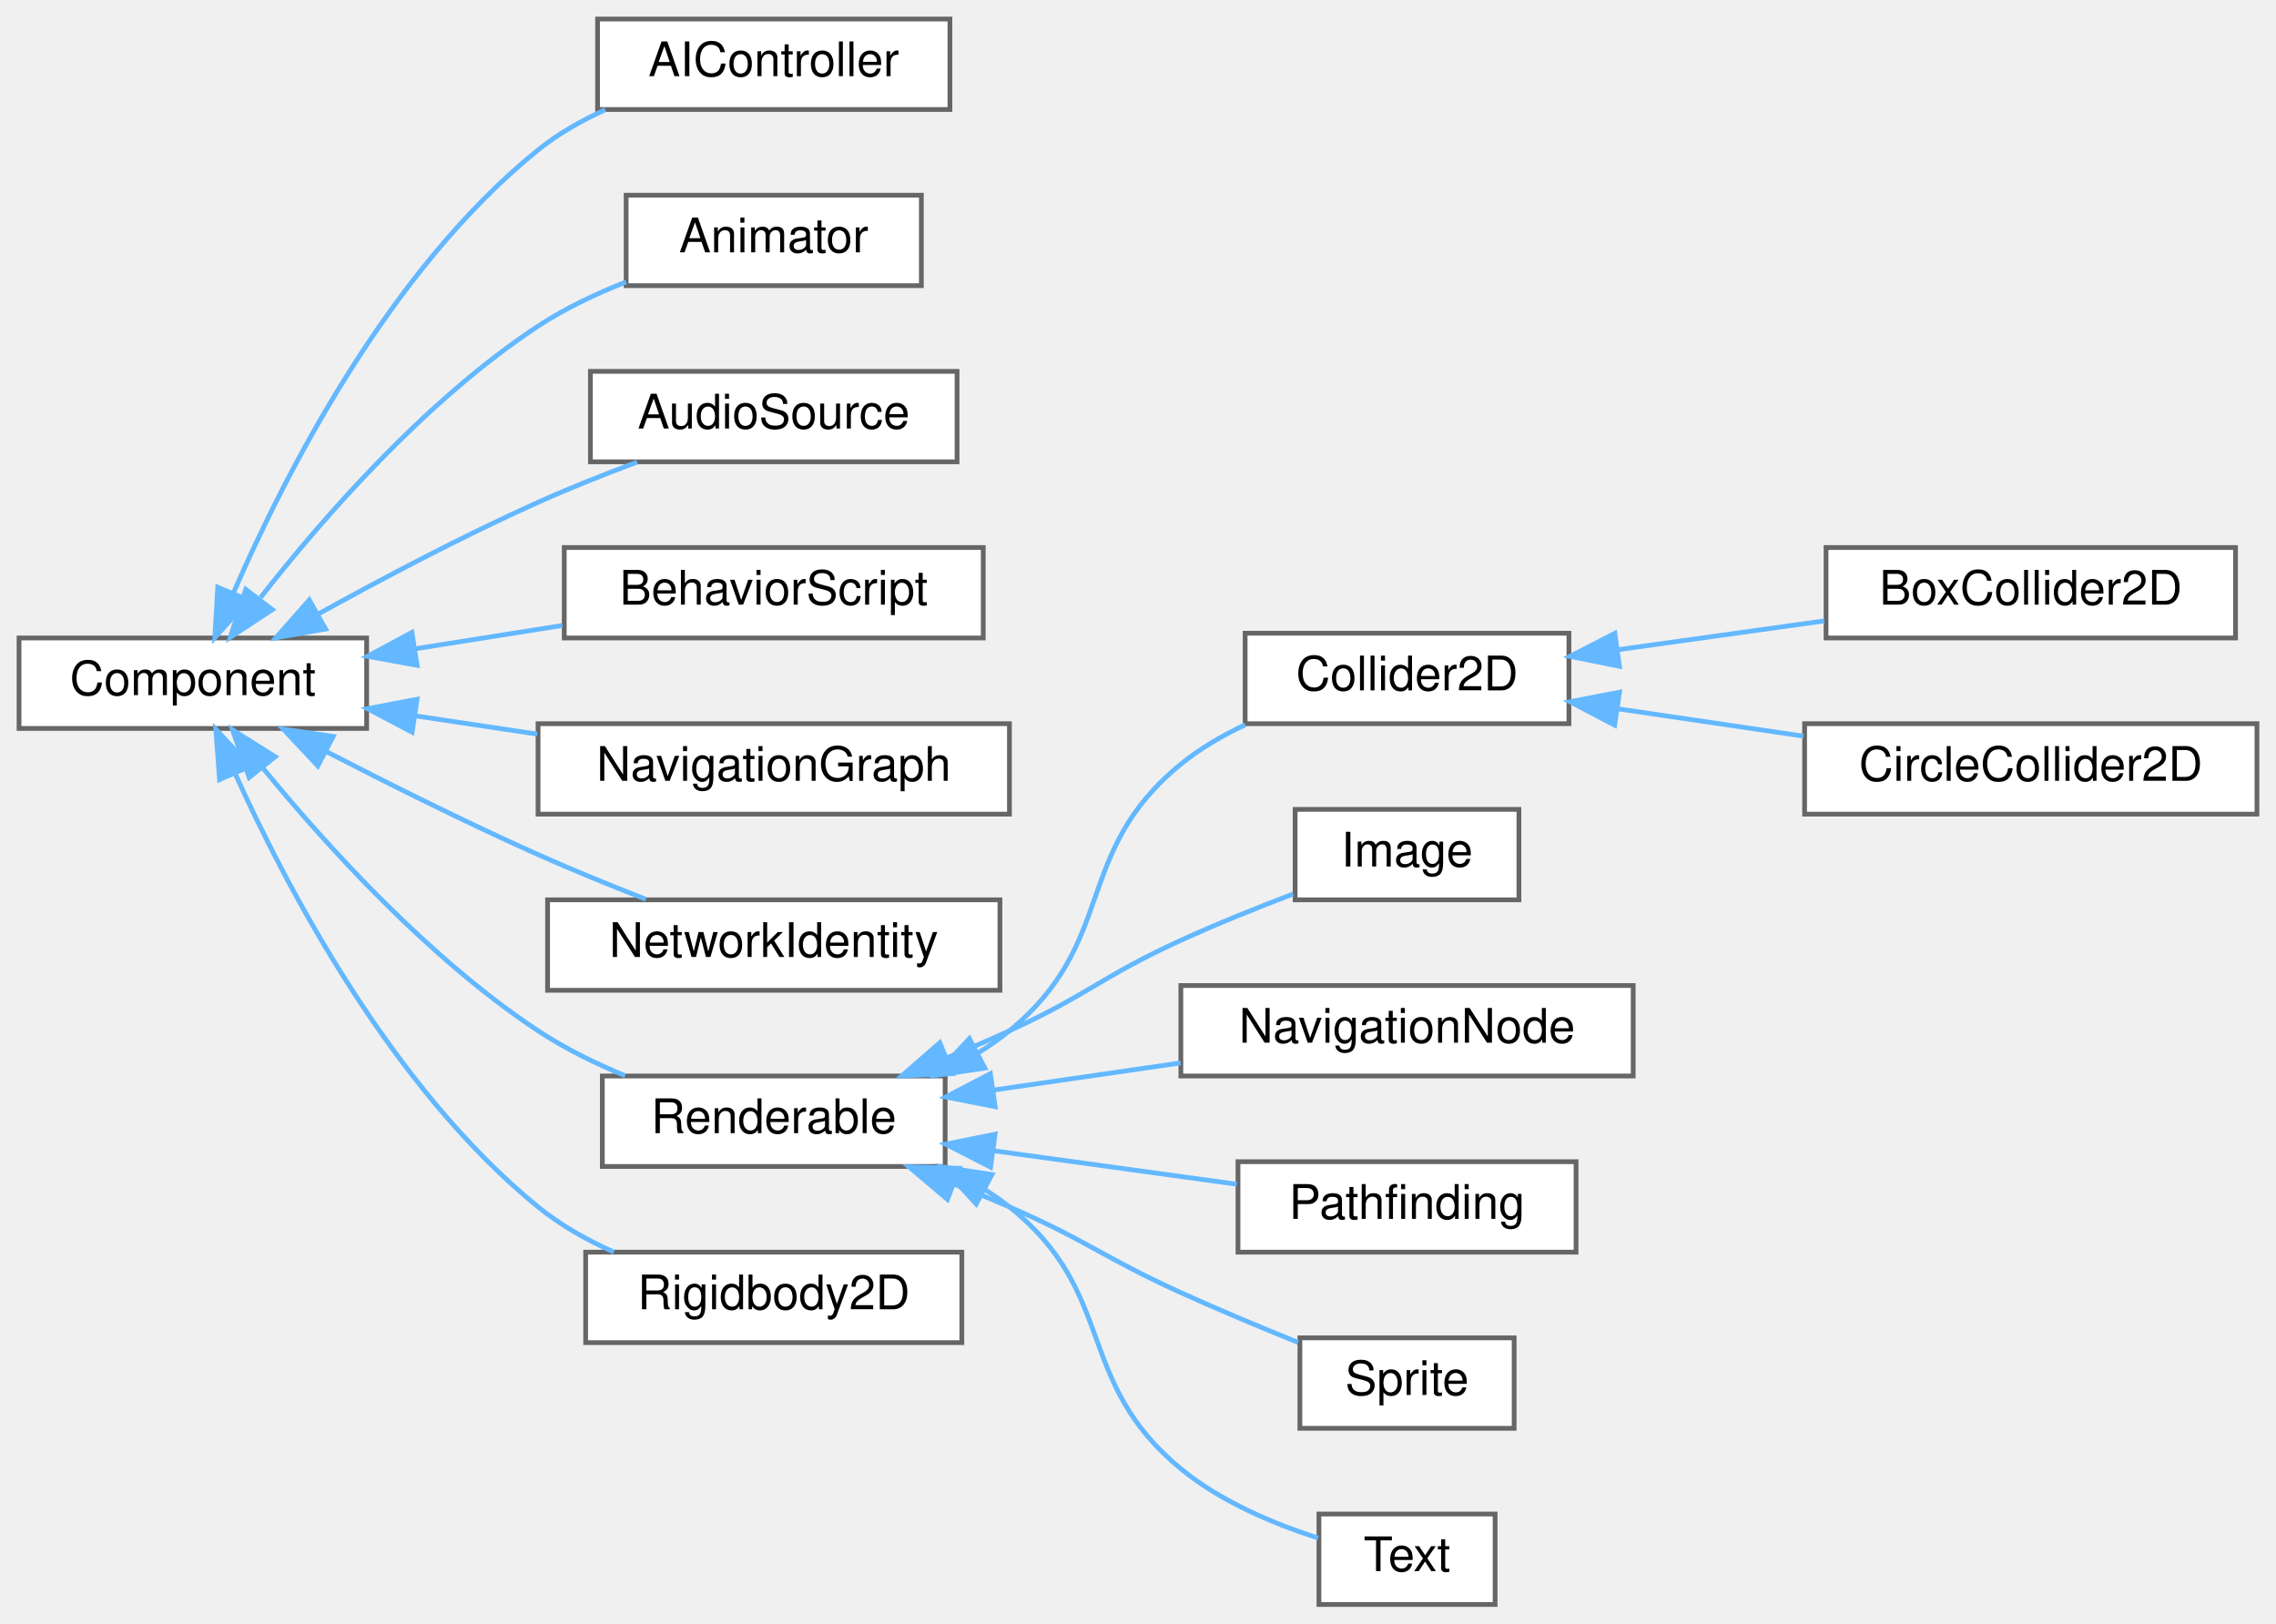
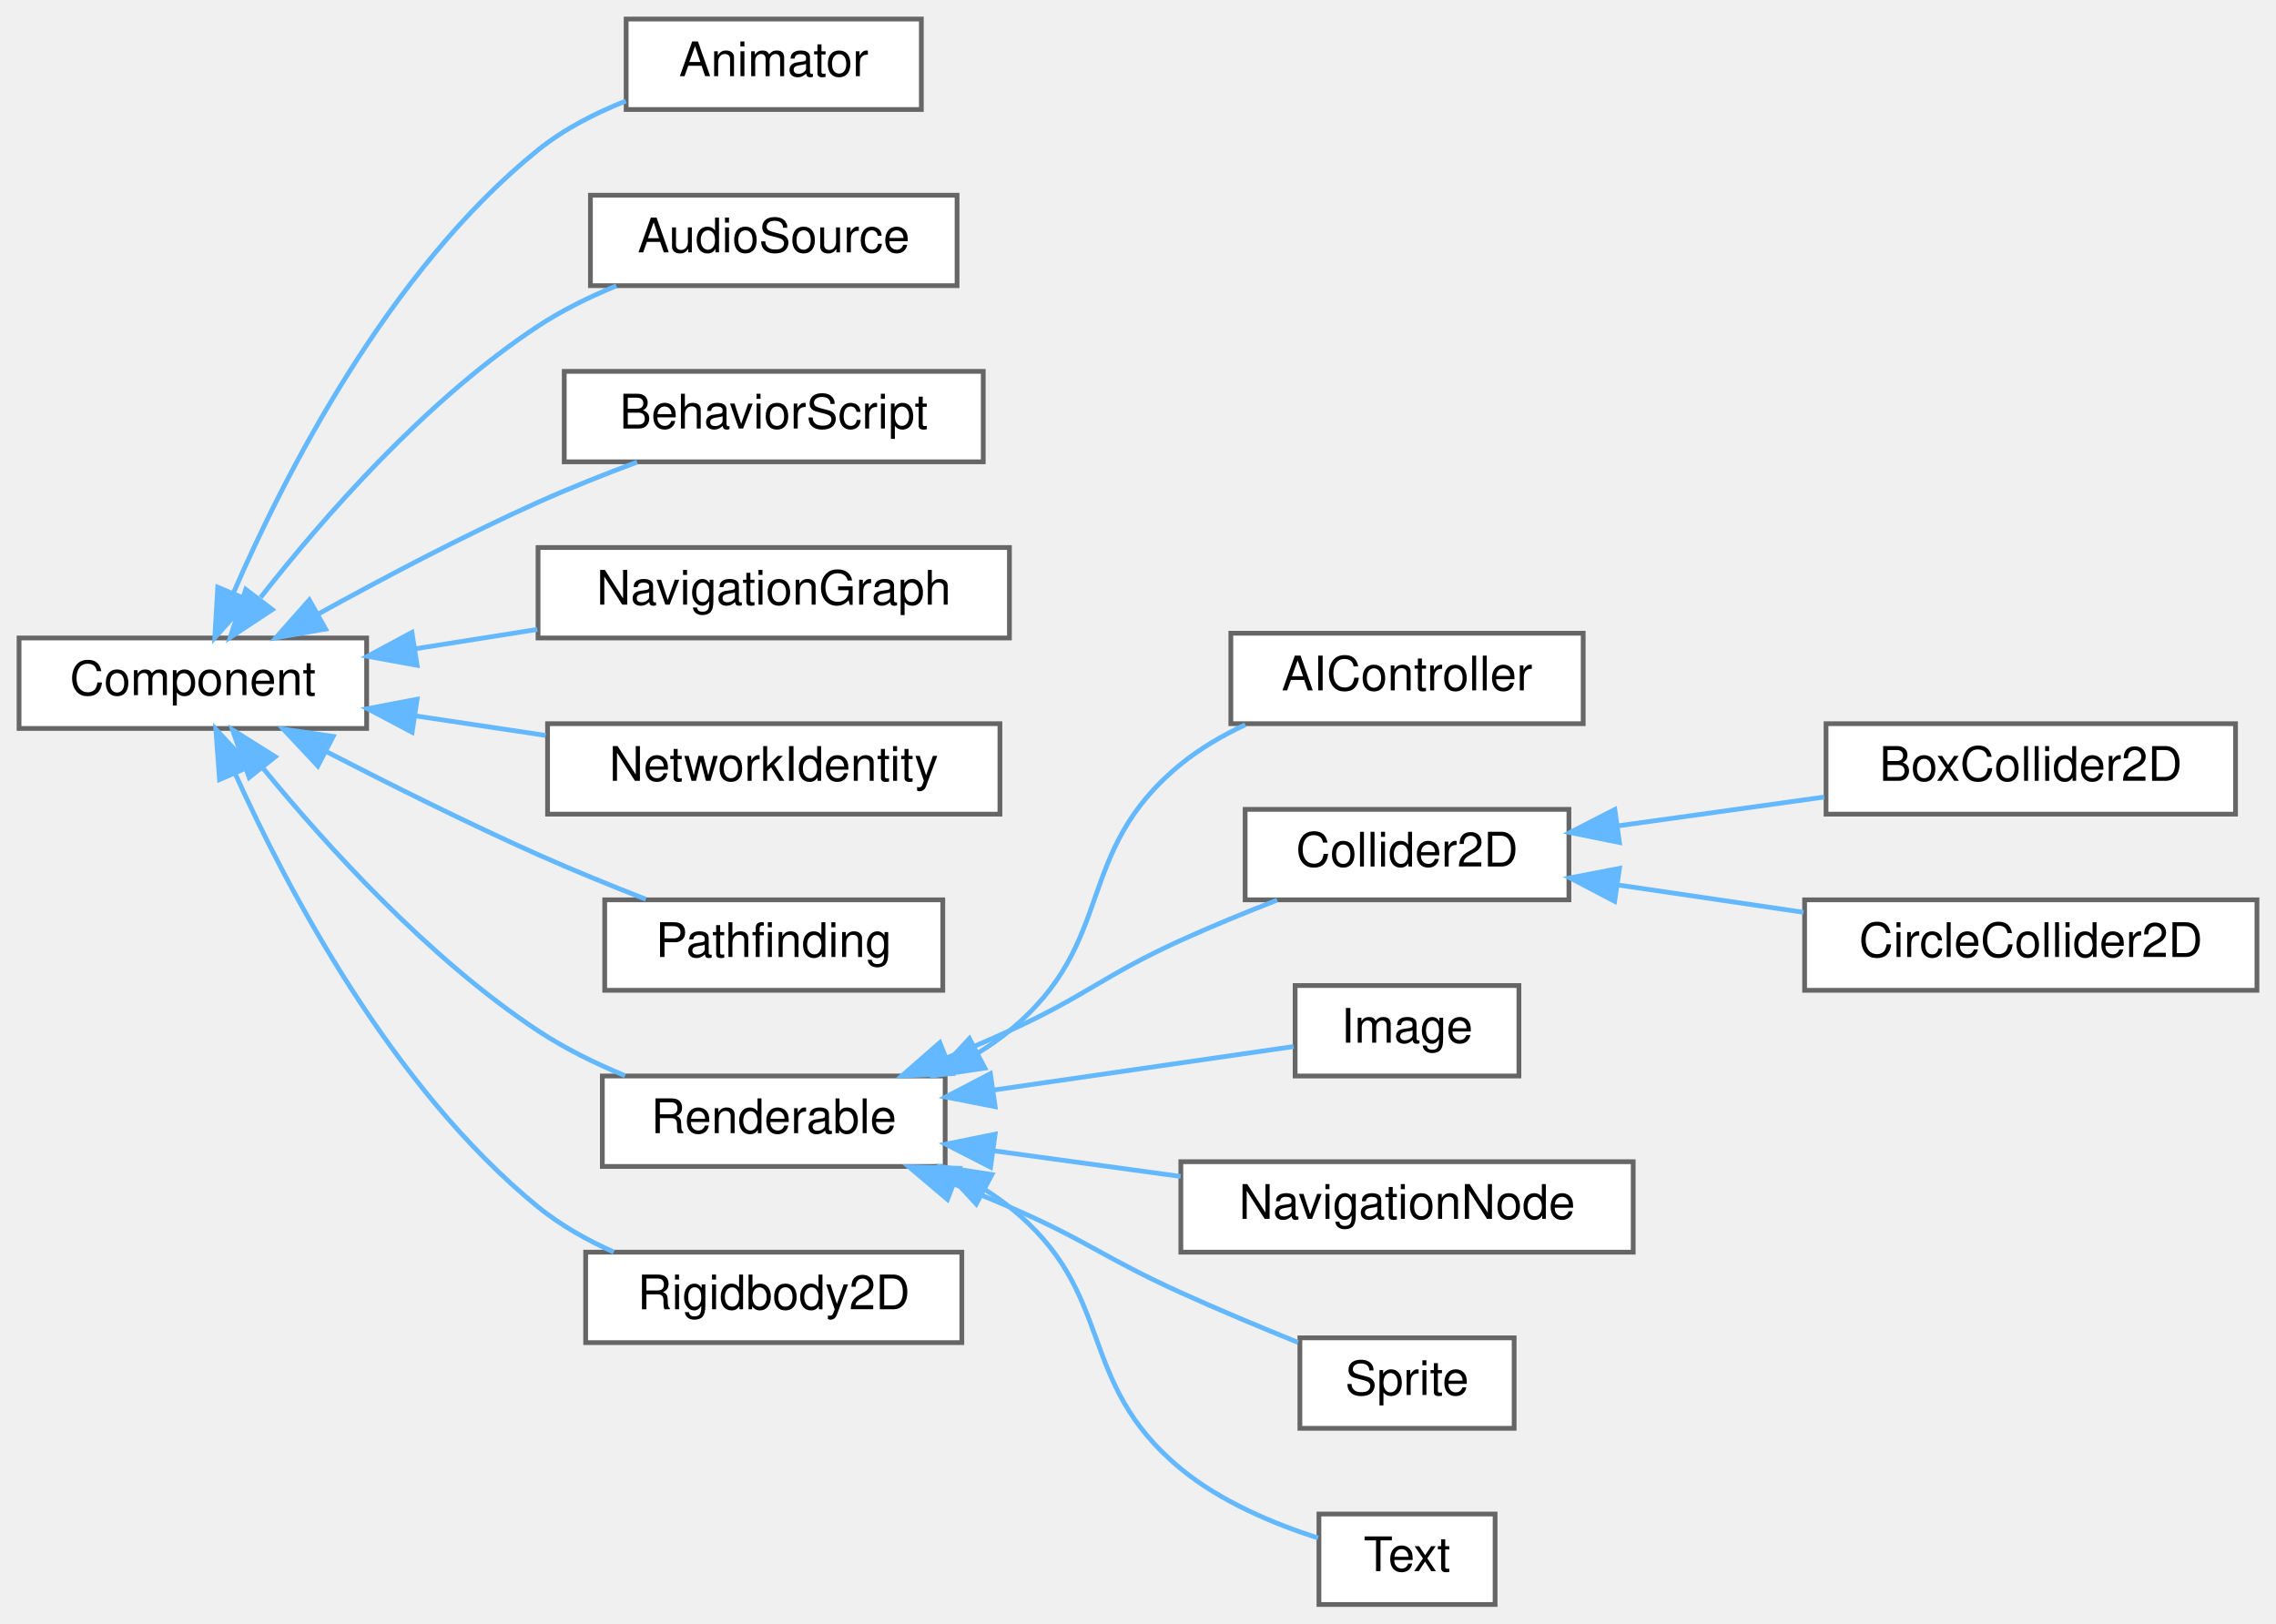
<svg xmlns="http://www.w3.org/2000/svg" xmlns:xlink="http://www.w3.org/1999/xlink" width="478pt" height="341pt" viewBox="0.00 0.00 478.00 341.00">
  <g id="graph0" class="graph" transform="scale(1 1) rotate(0) translate(4 337)">
    <g id="Node000000" class="node">
      <g id="a_Node000000">
        <a xlink:href="class_component.html" target="_top" xlink:title=" ">
          <polygon fill="white" stroke="#666666" points="73,-203 0,-203 0,-184 73,-184 73,-203" />
          <text text-anchor="middle" x="36.5" y="-191" font-family="Helvetica,sans-Serif" font-size="10.00">Component</text>
        </a>
      </g>
    </g>
    <g id="Node000001" class="node">
      <g id="a_Node000001">
-         <a xlink:href="class_a_i_controller.html" target="_top" xlink:title="Component responsible for controlling AI behavior.">
-           <polygon fill="white" stroke="#666666" points="195.5,-333 121.5,-333 121.5,-314 195.5,-314 195.5,-333" />
-           <text text-anchor="middle" x="158.5" y="-321" font-family="Helvetica,sans-Serif" font-size="10.00">AIController</text>
+         <a xlink:href="class_animator.html" target="_top" xlink:title=" ">
+           <polygon fill="white" stroke="#666666" points="189.5,-333 127.5,-333 127.5,-314 189.5,-314 189.5,-333" />
+           <text text-anchor="middle" x="158.5" y="-321" font-family="Helvetica,sans-Serif" font-size="10.00">Animator</text>
        </a>
      </g>
    </g>
    <g id="edge1_Node000000_Node000001" class="edge">
      <g id="a_edge1_Node000000_Node000001">
        <a xlink:title=" ">
-           <path fill="none" stroke="#63b8ff" d="M45.01,-212.43C55.71,-237.12 77.58,-280.15 109,-305.5 113.19,-308.88 118.09,-311.67 123.12,-313.95" />
+           <path fill="none" stroke="#63b8ff" d="M45.01,-212.43C55.71,-237.12 77.58,-280.15 109,-305.5 114.38,-309.84 120.91,-313.2 127.42,-315.78" />
          <polygon fill="#63b8ff" stroke="#63b8ff" points="48.19,-210.96 41.11,-203.07 41.73,-213.65 48.19,-210.96" />
        </a>
      </g>
    </g>
    <g id="Node000002" class="node">
      <g id="a_Node000002">
-         <a xlink:href="class_animator.html" target="_top" xlink:title=" ">
-           <polygon fill="white" stroke="#666666" points="189.5,-296 127.5,-296 127.5,-277 189.5,-277 189.5,-296" />
-           <text text-anchor="middle" x="158.5" y="-284" font-family="Helvetica,sans-Serif" font-size="10.00">Animator</text>
+         <a xlink:href="class_audio_source.html" target="_top" xlink:title="Component that plays audio using the AudioService.">
+           <polygon fill="white" stroke="#666666" points="197,-296 120,-296 120,-277 197,-277 197,-296" />
+           <text text-anchor="middle" x="158.5" y="-284" font-family="Helvetica,sans-Serif" font-size="10.00">AudioSource</text>
        </a>
      </g>
    </g>
    <g id="edge2_Node000000_Node000002" class="edge">
      <g id="a_edge2_Node000000_Node000002">
        <a xlink:title=" ">
-           <path fill="none" stroke="#63b8ff" d="M50.74,-211.52C63.88,-228.3 85.42,-252.97 109,-268.5 114.63,-272.2 121.12,-275.28 127.49,-277.79" />
+           <path fill="none" stroke="#63b8ff" d="M50.74,-211.52C63.88,-228.3 85.42,-252.97 109,-268.5 114.03,-271.81 119.74,-274.62 125.45,-276.96" />
          <polygon fill="#63b8ff" stroke="#63b8ff" points="53.19,-208.96 44.35,-203.13 47.62,-213.2 53.19,-208.96" />
        </a>
      </g>
    </g>
    <g id="Node000003" class="node">
      <g id="a_Node000003">
-         <a xlink:href="class_audio_source.html" target="_top" xlink:title="Component that plays audio using the AudioService.">
-           <polygon fill="white" stroke="#666666" points="197,-259 120,-259 120,-240 197,-240 197,-259" />
-           <text text-anchor="middle" x="158.5" y="-247" font-family="Helvetica,sans-Serif" font-size="10.00">AudioSource</text>
+         <a xlink:href="class_behavior_script.html" target="_top" xlink:title="Component that hosts a Behavior.">
+           <polygon fill="white" stroke="#666666" points="202.5,-259 114.5,-259 114.5,-240 202.5,-240 202.5,-259" />
+           <text text-anchor="middle" x="158.5" y="-247" font-family="Helvetica,sans-Serif" font-size="10.00">BehaviorScript</text>
        </a>
      </g>
    </g>
    <g id="edge3_Node000000_Node000003" class="edge">
      <g id="a_edge3_Node000000_Node000003">
        <a xlink:title=" ">
          <path fill="none" stroke="#63b8ff" d="M62.67,-207.94C76.19,-215.42 93.27,-224.44 109,-231.5 115.64,-234.48 122.93,-237.38 129.8,-239.94" />
          <polygon fill="#63b8ff" stroke="#63b8ff" points="64.38,-204.88 53.94,-203.05 60.96,-210.99 64.38,-204.88" />
        </a>
      </g>
    </g>
    <g id="Node000004" class="node">
      <g id="a_Node000004">
-         <a xlink:href="class_behavior_script.html" target="_top" xlink:title="Component that hosts a Behavior.">
-           <polygon fill="white" stroke="#666666" points="202.5,-222 114.5,-222 114.5,-203 202.5,-203 202.5,-222" />
-           <text text-anchor="middle" x="158.5" y="-210" font-family="Helvetica,sans-Serif" font-size="10.00">BehaviorScript</text>
+         <a xlink:href="class_navigation_graph.html" target="_top" xlink:title="Component representing a navigation graph for AI pathfinding.">
+           <polygon fill="white" stroke="#666666" points="208,-222 109,-222 109,-203 208,-203 208,-222" />
+           <text text-anchor="middle" x="158.5" y="-210" font-family="Helvetica,sans-Serif" font-size="10.00">NavigationGraph</text>
        </a>
      </g>
    </g>
    <g id="edge4_Node000000_Node000004" class="edge">
      <g id="a_edge4_Node000000_Node000004">
        <a xlink:title=" ">
-           <path fill="none" stroke="#63b8ff" d="M83.11,-200.72C93.27,-202.33 104.03,-204.03 114.11,-205.63" />
+           <path fill="none" stroke="#63b8ff" d="M83.18,-200.73C91.58,-202.06 100.37,-203.45 108.85,-204.8" />
          <polygon fill="#63b8ff" stroke="#63b8ff" points="83.6,-197.26 73.18,-199.15 82.51,-204.17 83.6,-197.26" />
        </a>
      </g>
    </g>
    <g id="Node000005" class="node">
      <g id="a_Node000005">
-         <a xlink:href="class_navigation_graph.html" target="_top" xlink:title="Component representing a navigation graph for AI pathfinding.">
-           <polygon fill="white" stroke="#666666" points="208,-185 109,-185 109,-166 208,-166 208,-185" />
-           <text text-anchor="middle" x="158.5" y="-173" font-family="Helvetica,sans-Serif" font-size="10.00">NavigationGraph</text>
+         <a xlink:href="class_network_identity.html" target="_top" xlink:title="Component that gives a GameObject a network identity (UUID) and dirty flag.">
+           <polygon fill="white" stroke="#666666" points="206,-185 111,-185 111,-166 206,-166 206,-185" />
+           <text text-anchor="middle" x="158.5" y="-173" font-family="Helvetica,sans-Serif" font-size="10.00">NetworkIdentity</text>
        </a>
      </g>
    </g>
    <g id="edge5_Node000000_Node000005" class="edge">
      <g id="a_edge5_Node000000_Node000005">
        <a xlink:title=" ">
-           <path fill="none" stroke="#63b8ff" d="M83.18,-186.65C91.58,-185.39 100.37,-184.07 108.85,-182.8" />
+           <path fill="none" stroke="#63b8ff" d="M83.1,-186.66C92.11,-185.31 101.57,-183.89 110.61,-182.53" />
          <polygon fill="#63b8ff" stroke="#63b8ff" points="82.55,-183.2 73.18,-188.15 83.59,-190.13 82.55,-183.2" />
        </a>
      </g>
    </g>
    <g id="Node000006" class="node">
      <g id="a_Node000006">
-         <a xlink:href="class_network_identity.html" target="_top" xlink:title="Component that gives a GameObject a network identity (UUID) and dirty flag.">
-           <polygon fill="white" stroke="#666666" points="206,-148 111,-148 111,-129 206,-129 206,-148" />
-           <text text-anchor="middle" x="158.5" y="-136" font-family="Helvetica,sans-Serif" font-size="10.00">NetworkIdentity</text>
+         <a xlink:href="class_pathfinding.html" target="_top" xlink:title="Component responsible for AI pathfinding using a navigation graph.">
+           <polygon fill="white" stroke="#666666" points="194,-148 123,-148 123,-129 194,-129 194,-148" />
+           <text text-anchor="middle" x="158.5" y="-136" font-family="Helvetica,sans-Serif" font-size="10.00">Pathfinding</text>
        </a>
      </g>
    </g>
    <g id="edge6_Node000000_Node000006" class="edge">
      <g id="a_edge6_Node000000_Node000006">
        <a xlink:title=" ">
          <path fill="none" stroke="#63b8ff" d="M64.55,-179.13C77.81,-172.29 94.09,-164.16 109,-157.5 116.27,-154.26 124.27,-151 131.64,-148.12" />
          <polygon fill="#63b8ff" stroke="#63b8ff" points="62.75,-176.13 55.5,-183.85 65.98,-182.33 62.75,-176.13" />
        </a>
      </g>
    </g>
    <g id="Node000007" class="node">
      <g id="a_Node000007">
        <a xlink:href="class_renderable.html" target="_top" xlink:title="Base class for renderable components in the engine.">
          <polygon fill="white" stroke="#666666" points="194.5,-111 122.5,-111 122.5,-92 194.5,-92 194.5,-111" />
          <text text-anchor="middle" x="158.5" y="-99" font-family="Helvetica,sans-Serif" font-size="10.00">Renderable</text>
        </a>
      </g>
    </g>
    <g id="edge7_Node000000_Node000007" class="edge">
      <g id="a_edge7_Node000000_Node000007">
        <a xlink:title=" ">
          <path fill="none" stroke="#63b8ff" d="M51.33,-175.54C64.63,-159.31 86.03,-135.7 109,-120.5 114.58,-116.81 120.99,-113.66 127.28,-111.06" />
          <polygon fill="#63b8ff" stroke="#63b8ff" points="48.33,-173.7 44.83,-183.7 53.8,-178.06 48.33,-173.7" />
        </a>
      </g>
    </g>
    <g id="Node000016" class="node">
      <g id="a_Node000016">
        <a xlink:href="class_rigidbody2_d.html" target="_top" xlink:title="A 2D rigidbody component that adds physics properties to a GameObject.">
          <polygon fill="white" stroke="#666666" points="198,-74 119,-74 119,-55 198,-55 198,-74" />
          <text text-anchor="middle" x="158.5" y="-62" font-family="Helvetica,sans-Serif" font-size="10.00">Rigidbody2D</text>
        </a>
      </g>
    </g>
    <g id="edge16_Node000000_Node000016" class="edge">
      <g id="a_edge16_Node000000_Node000016">
        <a xlink:title=" ">
          <path fill="none" stroke="#63b8ff" d="M45.33,-174.63C56.26,-150.42 78.26,-108.56 109,-83.5 113.7,-79.67 119.26,-76.55 124.91,-74.02" />
          <polygon fill="#63b8ff" stroke="#63b8ff" points="42.11,-173.26 41.33,-183.83 48.53,-176.05 42.11,-173.26" />
        </a>
      </g>
    </g>
    <g id="Node000008" class="node">
      <g id="a_Node000008">
-         <a xlink:href="class_collider2_d.html" target="_top" xlink:title="A 2D collider base that defines the shape and physical properties of a GameObject for collision detec...">
-           <polygon fill="white" stroke="#666666" points="325.5,-204 257.5,-204 257.5,-185 325.5,-185 325.5,-204" />
-           <text text-anchor="middle" x="291.5" y="-192" font-family="Helvetica,sans-Serif" font-size="10.00">Collider2D</text>
+         <a xlink:href="class_a_i_controller.html" target="_top" xlink:title="Component responsible for controlling AI behavior.">
+           <polygon fill="white" stroke="#666666" points="328.5,-204 254.5,-204 254.5,-185 328.5,-185 328.5,-204" />
+           <text text-anchor="middle" x="291.5" y="-192" font-family="Helvetica,sans-Serif" font-size="10.00">AIController</text>
        </a>
      </g>
    </g>
    <g id="edge8_Node000007_Node000008" class="edge">
      <g id="a_edge8_Node000007_Node000008">
        <a xlink:title=" ">
          <path fill="none" stroke="#63b8ff" d="M201.52,-115.92C203.8,-117.32 205.98,-118.85 208,-120.5 230.89,-139.25 221.08,-157.79 244,-176.5 248.02,-179.78 252.72,-182.52 257.54,-184.78" />
          <polygon fill="#63b8ff" stroke="#63b8ff" points="202.84,-112.66 192.36,-111.11 199.59,-118.86 202.84,-112.66" />
        </a>
      </g>
    </g>
-     <g id="Node000011" class="node">
-       <g id="a_Node000011">
-         <a xlink:href="class_image.html" target="_top" xlink:title=" ">
-           <polygon fill="white" stroke="#666666" points="315,-167 268,-167 268,-148 315,-148 315,-167" />
-           <text text-anchor="middle" x="291.5" y="-155" font-family="Helvetica,sans-Serif" font-size="10.00">Image</text>
-         </a>
-       </g>
-     </g>
-     <g id="edge11_Node000007_Node000011" class="edge">
-       <g id="a_edge11_Node000007_Node000011">
-         <a xlink:title=" ">
-           <path fill="none" stroke="#63b8ff" d="M194.96,-114.86C199.38,-116.68 203.82,-118.58 208,-120.5 224.45,-128.03 227.54,-132 244,-139.5 251.56,-142.95 259.99,-146.34 267.58,-149.23" />
+     <g id="Node000009" class="node">
+       <g id="a_Node000009">
+         <a xlink:href="class_collider2_d.html" target="_top" xlink:title="A 2D collider base that defines the shape and physical properties of a GameObject for collision detec...">
+           <polygon fill="white" stroke="#666666" points="325.5,-167 257.5,-167 257.5,-148 325.5,-148 325.5,-167" />
+           <text text-anchor="middle" x="291.5" y="-155" font-family="Helvetica,sans-Serif" font-size="10.00">Collider2D</text>
+         </a>
+       </g>
+     </g>
+     <g id="edge9_Node000007_Node000009" class="edge">
+       <g id="a_edge9_Node000007_Node000009">
+         <a xlink:title=" ">
+           <path fill="none" stroke="#63b8ff" d="M194.96,-114.86C199.38,-116.68 203.82,-118.58 208,-120.5 224.45,-128.03 227.54,-132 244,-139.5 250.46,-142.44 257.55,-145.35 264.21,-147.94" />
          <polygon fill="#63b8ff" stroke="#63b8ff" points="195.98,-111.5 185.4,-111.03 193.38,-118 195.98,-111.5" />
        </a>
      </g>
    </g>
    <g id="Node000012" class="node">
      <g id="a_Node000012">
-         <a xlink:href="class_navigation_node.html" target="_top" xlink:title="Component representing a navigation node in a navigation graph.">
-           <polygon fill="white" stroke="#666666" points="339,-130 244,-130 244,-111 339,-111 339,-130" />
-           <text text-anchor="middle" x="291.5" y="-118" font-family="Helvetica,sans-Serif" font-size="10.00">NavigationNode</text>
+         <a xlink:href="class_image.html" target="_top" xlink:title=" ">
+           <polygon fill="white" stroke="#666666" points="315,-130 268,-130 268,-111 315,-111 315,-130" />
+           <text text-anchor="middle" x="291.5" y="-118" font-family="Helvetica,sans-Serif" font-size="10.00">Image</text>
        </a>
      </g>
    </g>
    <g id="edge12_Node000007_Node000012" class="edge">
      <g id="a_edge12_Node000007_Node000012">
        <a xlink:title=" ">
-           <path fill="none" stroke="#63b8ff" d="M204.53,-108.03C217.26,-109.88 231.14,-111.89 243.96,-113.75" />
+           <path fill="none" stroke="#63b8ff" d="M204.73,-108.06C225.97,-111.14 250.36,-114.68 267.68,-117.19" />
          <polygon fill="#63b8ff" stroke="#63b8ff" points="205,-104.56 194.61,-106.59 204,-111.49 205,-104.56" />
        </a>
      </g>
    </g>
    <g id="Node000013" class="node">
      <g id="a_Node000013">
-         <a xlink:href="class_pathfinding.html" target="_top" xlink:title="Component responsible for AI pathfinding using a navigation graph.">
-           <polygon fill="white" stroke="#666666" points="327,-93 256,-93 256,-74 327,-74 327,-93" />
-           <text text-anchor="middle" x="291.5" y="-81" font-family="Helvetica,sans-Serif" font-size="10.00">Pathfinding</text>
+         <a xlink:href="class_navigation_node.html" target="_top" xlink:title="Component representing a navigation node in a navigation graph.">
+           <polygon fill="white" stroke="#666666" points="339,-93 244,-93 244,-74 339,-74 339,-93" />
+           <text text-anchor="middle" x="291.5" y="-81" font-family="Helvetica,sans-Serif" font-size="10.00">NavigationNode</text>
        </a>
      </g>
    </g>
    <g id="edge13_Node000007_Node000013" class="edge">
      <g id="a_edge13_Node000007_Node000013">
        <a xlink:title=" ">
-           <path fill="none" stroke="#63b8ff" d="M204.72,-95.29C221.43,-92.99 240.11,-90.42 255.75,-88.27" />
+           <path fill="none" stroke="#63b8ff" d="M204.53,-95.31C217.26,-93.56 231.14,-91.66 243.96,-89.9" />
          <polygon fill="#63b8ff" stroke="#63b8ff" points="204.04,-91.85 194.61,-96.68 204.99,-98.78 204.04,-91.85" />
        </a>
      </g>
    </g>
    <g id="Node000014" class="node">
      <g id="a_Node000014">
        <a xlink:href="class_sprite.html" target="_top" xlink:title="Component that represents a 2D sprite to be rendered. The Sprite component holds a reference to a Tex...">
          <polygon fill="white" stroke="#666666" points="314,-56 269,-56 269,-37 314,-37 314,-56" />
          <text text-anchor="middle" x="291.5" y="-44" font-family="Helvetica,sans-Serif" font-size="10.00">Sprite</text>
        </a>
      </g>
    </g>
    <g id="edge14_Node000007_Node000014" class="edge">
      <g id="a_edge14_Node000007_Node000014">
        <a xlink:title=" ">
          <path fill="none" stroke="#63b8ff" d="M196.52,-88.24C200.42,-86.7 204.31,-85.1 208,-83.5 224.41,-76.38 227.71,-72.89 244,-65.5 251.94,-61.9 260.77,-58.21 268.59,-55.05" />
          <polygon fill="#63b8ff" stroke="#63b8ff" points="194.98,-85.08 186.9,-91.92 197.49,-91.61 194.98,-85.08" />
        </a>
      </g>
    </g>
    <g id="Node000015" class="node">
      <g id="a_Node000015">
        <a xlink:href="class_text.html" target="_top" xlink:title="UI Text Component.">
          <polygon fill="white" stroke="#666666" points="310,-19 273,-19 273,0 310,0 310,-19" />
          <text text-anchor="middle" x="291.5" y="-7" font-family="Helvetica,sans-Serif" font-size="10.00">Text</text>
        </a>
      </g>
    </g>
    <g id="edge15_Node000007_Node000015" class="edge">
      <g id="a_edge15_Node000007_Node000015">
        <a xlink:title=" ">
          <path fill="none" stroke="#63b8ff" d="M203,-87.04C204.74,-85.94 206.42,-84.76 208,-83.5 230.84,-65.28 221.46,-47.09 244,-28.5 252.34,-21.62 263.51,-16.95 272.82,-13.96" />
          <polygon fill="#63b8ff" stroke="#63b8ff" points="201.03,-84.12 193.85,-91.91 204.32,-90.3 201.03,-84.12" />
        </a>
      </g>
    </g>
-     <g id="Node000009" class="node">
-       <g id="a_Node000009">
-         <a xlink:href="class_box_collider2_d.html" target="_top" xlink:title="A 2D box collider component that defines a rectangular collision shape for a GameObject.">
-           <polygon fill="white" stroke="#666666" points="465.5,-222 379.5,-222 379.5,-203 465.5,-203 465.5,-222" />
-           <text text-anchor="middle" x="422.5" y="-210" font-family="Helvetica,sans-Serif" font-size="10.00">BoxCollider2D</text>
-         </a>
-       </g>
-     </g>
-     <g id="edge9_Node000008_Node000009" class="edge">
-       <g id="a_edge9_Node000008_Node000009">
-         <a xlink:title=" ">
-           <path fill="none" stroke="#63b8ff" d="M336.02,-200.57C349.93,-202.51 365.3,-204.66 379.12,-206.59" />
-           <polygon fill="#63b8ff" stroke="#63b8ff" points="336.11,-197.05 325.72,-199.14 335.14,-203.98 336.11,-197.05" />
-         </a>
-       </g>
-     </g>
    <g id="Node000010" class="node">
      <g id="a_Node000010">
+         <a xlink:href="class_box_collider2_d.html" target="_top" xlink:title="A 2D box collider component that defines a rectangular collision shape for a GameObject.">
+           <polygon fill="white" stroke="#666666" points="465.5,-185 379.5,-185 379.5,-166 465.5,-166 465.5,-185" />
+           <text text-anchor="middle" x="422.5" y="-173" font-family="Helvetica,sans-Serif" font-size="10.00">BoxCollider2D</text>
+         </a>
+       </g>
+     </g>
+     <g id="edge10_Node000009_Node000010" class="edge">
+       <g id="a_edge10_Node000009_Node000010">
+         <a xlink:title=" ">
+           <path fill="none" stroke="#63b8ff" d="M336.02,-163.57C349.93,-165.51 365.3,-167.66 379.12,-169.59" />
+           <polygon fill="#63b8ff" stroke="#63b8ff" points="336.11,-160.05 325.72,-162.14 335.14,-166.98 336.11,-160.05" />
+         </a>
+       </g>
+     </g>
+     <g id="Node000011" class="node">
+       <g id="a_Node000011">
        <a xlink:href="class_circle_collider2_d.html" target="_top" xlink:title="A 2D circle collider component that defines a circular collision shape for a GameObject.">
-           <polygon fill="white" stroke="#666666" points="470,-185 375,-185 375,-166 470,-166 470,-185" />
-           <text text-anchor="middle" x="422.5" y="-173" font-family="Helvetica,sans-Serif" font-size="10.00">CircleCollider2D</text>
-         </a>
-       </g>
-     </g>
-     <g id="edge10_Node000008_Node000010" class="edge">
-       <g id="a_edge10_Node000008_Node000010">
-         <a xlink:title=" ">
-           <path fill="none" stroke="#63b8ff" d="M335.89,-188.11C348.4,-186.27 362.09,-184.25 374.78,-182.38" />
-           <polygon fill="#63b8ff" stroke="#63b8ff" points="335.1,-184.69 325.72,-189.61 336.12,-191.61 335.1,-184.69" />
+           <polygon fill="white" stroke="#666666" points="470,-148 375,-148 375,-129 470,-129 470,-148" />
+           <text text-anchor="middle" x="422.5" y="-136" font-family="Helvetica,sans-Serif" font-size="10.00">CircleCollider2D</text>
+         </a>
+       </g>
+     </g>
+     <g id="edge11_Node000009_Node000011" class="edge">
+       <g id="a_edge11_Node000009_Node000011">
+         <a xlink:title=" ">
+           <path fill="none" stroke="#63b8ff" d="M335.89,-151.11C348.4,-149.27 362.09,-147.25 374.78,-145.38" />
+           <polygon fill="#63b8ff" stroke="#63b8ff" points="335.1,-147.69 325.72,-152.61 336.12,-154.61 335.1,-147.69" />
        </a>
      </g>
    </g>
  </g>
</svg>
